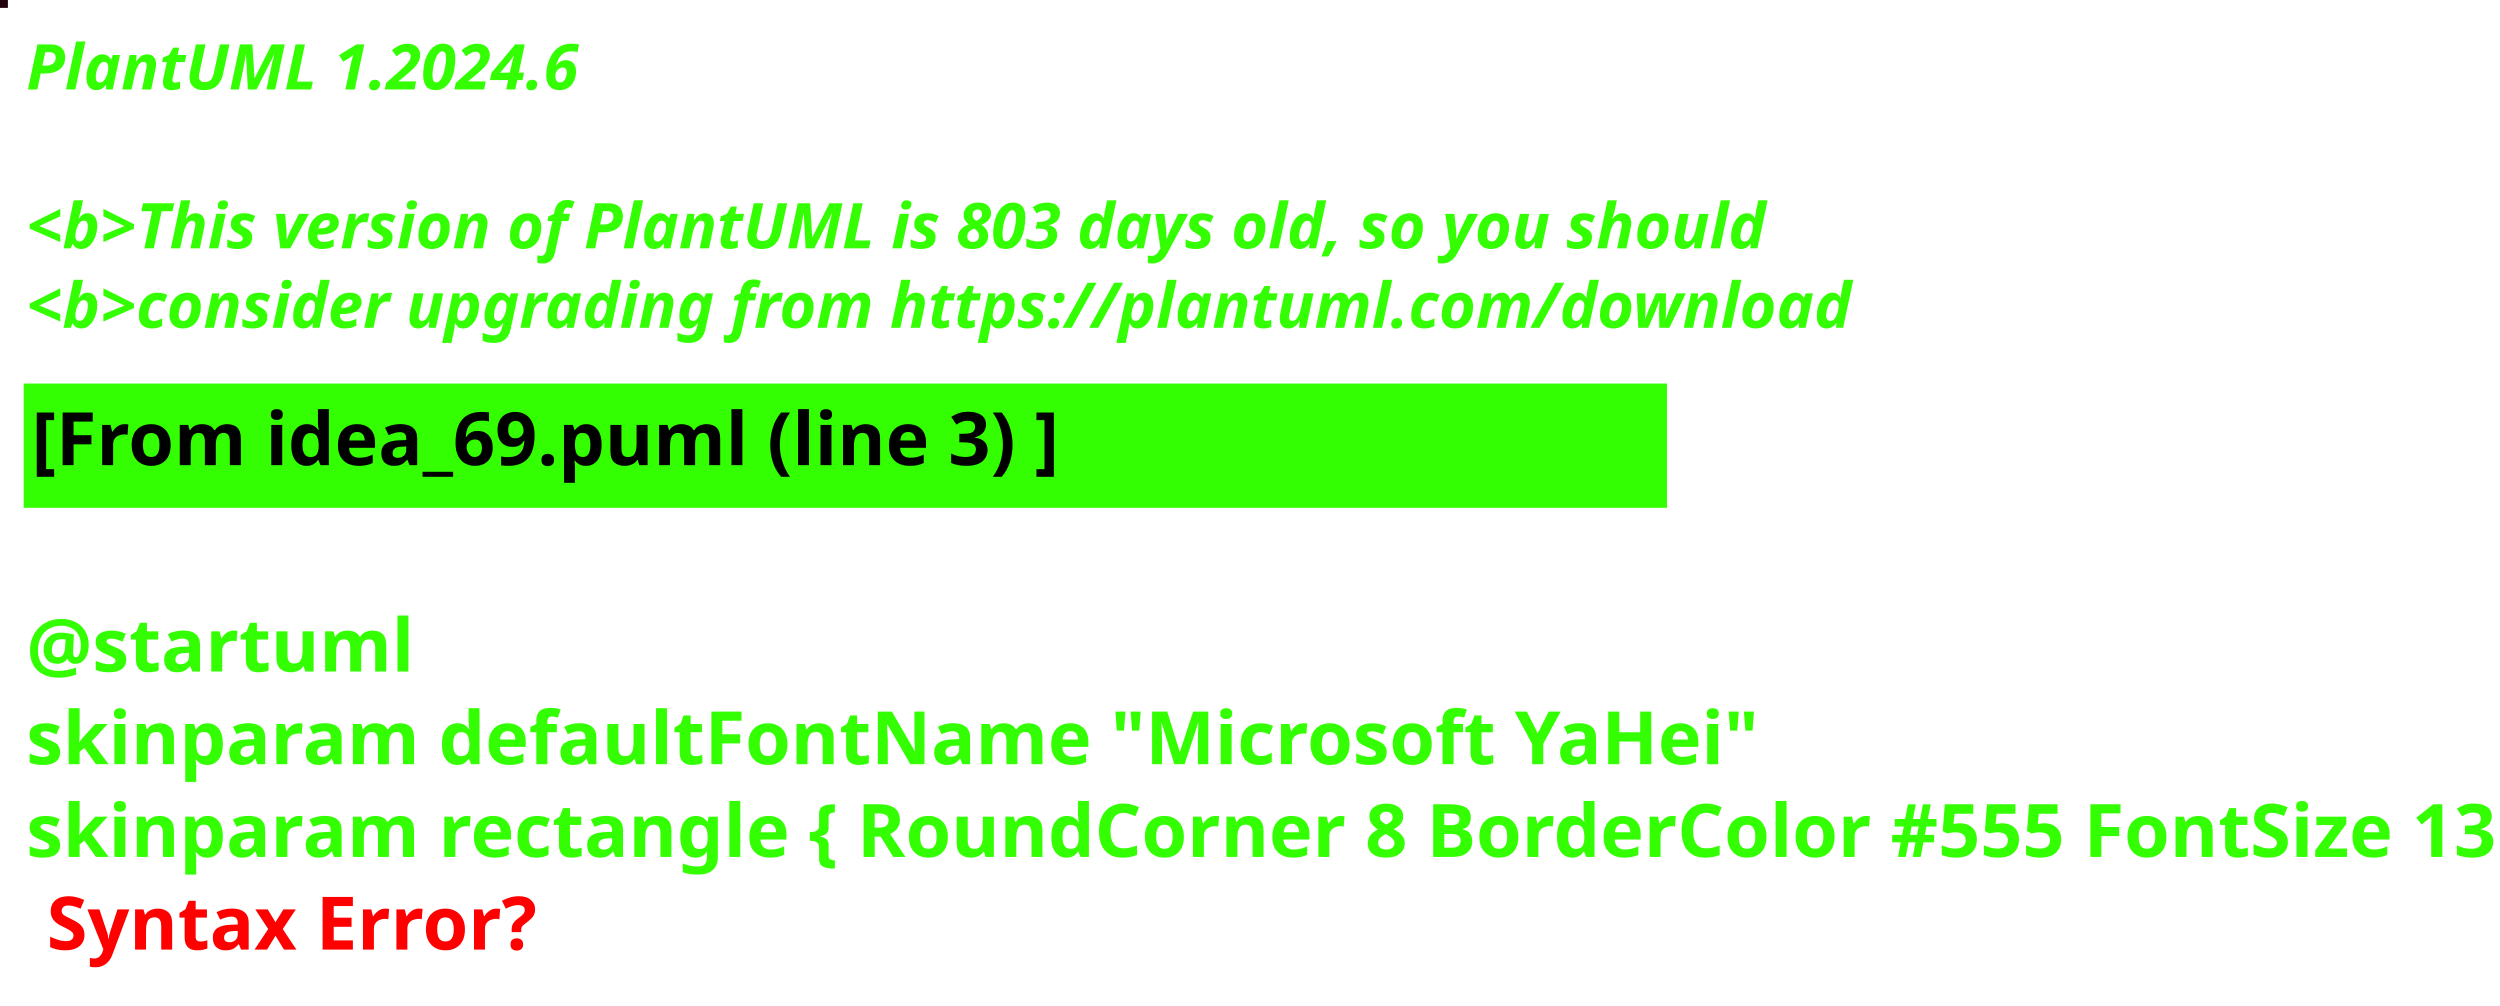
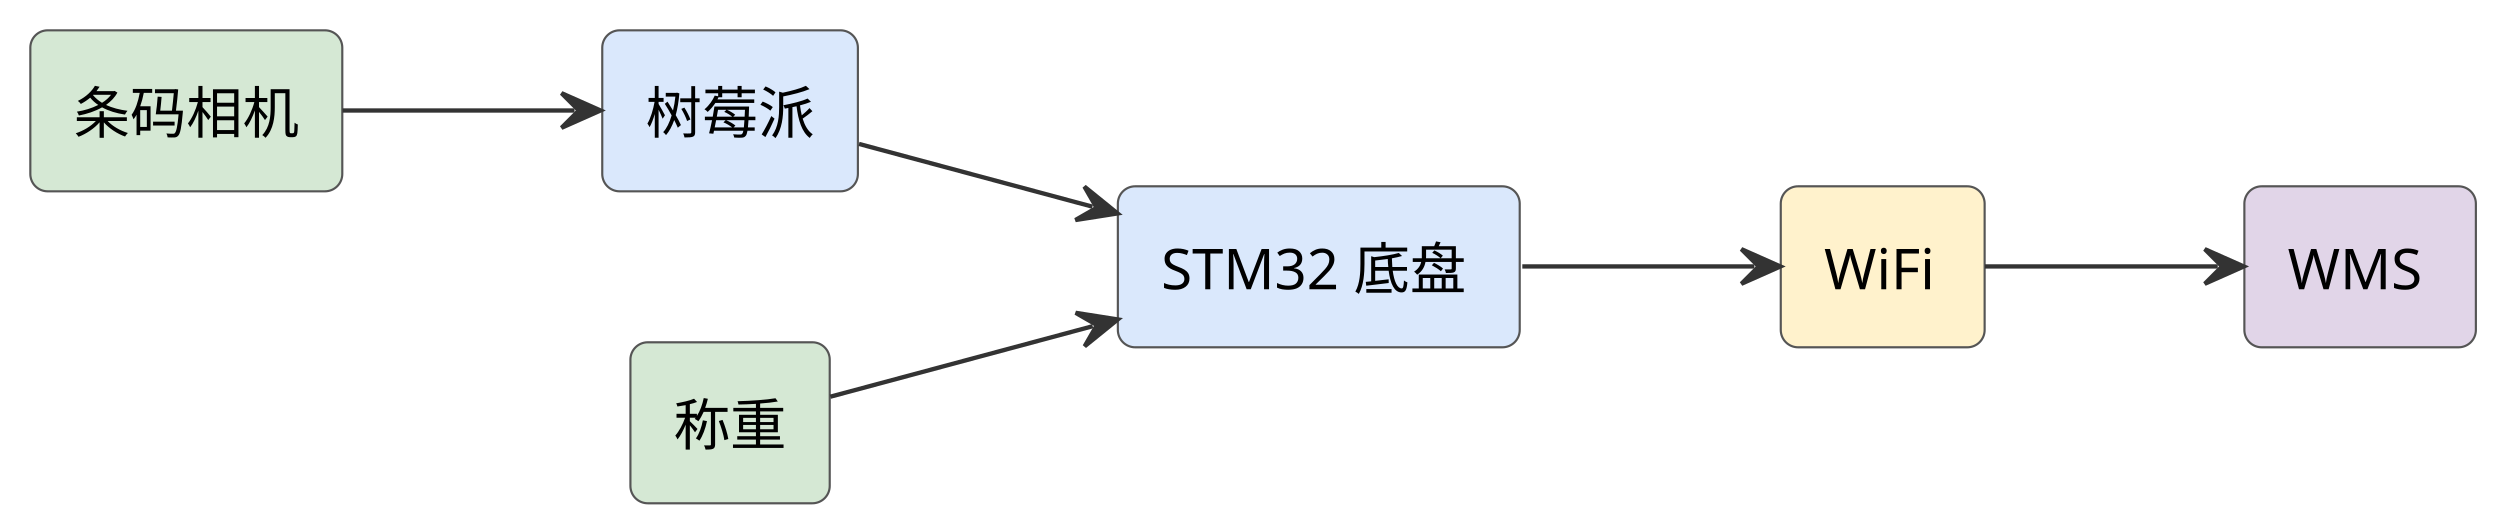
- <svg xmlns="http://www.w3.org/2000/svg" contentStyleType="text/css" height="191px" preserveAspectRatio="none" style="width:475px;height:191px;background:#000000;" version="1.1" viewBox="0 0 475 191" width="475px" zoomAndPan="magnify">
+ <svg xmlns="http://www.w3.org/2000/svg" contentStyleType="text/css" height="122px" preserveAspectRatio="none" style="width:577px;height:122px;background:#FFFFFF;" version="1.1" viewBox="0 0 577 122" width="577px" zoomAndPan="magnify">
  <defs />
  <g>
-     <rect fill="#24030E" height="1" style="stroke:#24030E;stroke-width:1.0;" width="1" x="0" y="0" />
-     <text fill="#33FF02" font-family="sans-serif" font-size="12" font-style="italic" font-weight="bold" lengthAdjust="spacing" textLength="105.375" x="5" y="17">PlantUML 1.2024.6</text>
-     <text fill="#33FF02" font-family="sans-serif" font-size="12" font-style="italic" font-weight="bold" lengthAdjust="spacing" textLength="3.334" x="5" y="32.094"> </text>
-     <text fill="#33FF02" font-family="sans-serif" font-size="12" font-style="italic" font-weight="bold" lengthAdjust="spacing" textLength="342.07" x="5" y="47.188">&lt;b&gt;This version of PlantUML is 803 days old, so you should</text>
-     <text fill="#33FF02" font-family="sans-serif" font-size="12" font-style="italic" font-weight="bold" lengthAdjust="spacing" textLength="344.01" x="5" y="62.281">&lt;b&gt;consider upgrading from https://plantuml.com/download</text>
-     <rect fill="#33FF02" height="22.609" style="stroke:#33FF02;stroke-width:1.0;" width="311.227" x="5" y="73.375" />
-     <text fill="#000000" font-family="sans-serif" font-size="14" font-weight="bold" lengthAdjust="spacing" textLength="189.814" x="6" y="88.375">[From idea_69.puml (line 3) ]</text>
-     <text fill="#33FF02" font-family="sans-serif" font-size="14" font-weight="bold" lengthAdjust="spacing" textLength="3.89" x="5" y="109.984"> </text>
-     <text fill="#33FF02" font-family="sans-serif" font-size="14" font-weight="bold" lengthAdjust="spacing" textLength="68.886" x="5" y="127.594">@startuml</text>
-     <text fill="#33FF02" font-family="sans-serif" font-size="14" font-weight="bold" lengthAdjust="spacing" textLength="311.227" x="5" y="145.203">skinparam defaultFontName "Microsoft YaHei"</text>
-     <text fill="#33FF02" font-family="sans-serif" font-size="14" font-weight="bold" lengthAdjust="spacing" text-decoration="wavy underline" textLength="463.682" x="5" y="162.812">skinparam rectangle { RoundCorner 8 BorderColor #555 FontSize 13 }</text>
-     <text fill="#FF0000" font-family="sans-serif" font-size="14" font-weight="bold" lengthAdjust="spacing" textLength="92.586" x="8.89" y="180.422">Syntax Error?</text>
+     <g id="elem_cam">
+       <rect fill="#D5E8D4" height="37.158" rx="4" ry="4" style="stroke:#555555;stroke-width:0.5;" width="72" x="7" y="7" />
+       <text fill="#000000" font-family="Microsoft YaHei" font-size="13" lengthAdjust="spacing" textLength="52" x="17" y="30.755">条码相机</text>
+     </g>
+     <g id="elem_pi">
+       <rect fill="#DAE8FC" height="37.158" rx="4" ry="4" style="stroke:#555555;stroke-width:0.5;" width="59" x="139" y="7" />
+       <text fill="#000000" font-family="Microsoft YaHei" font-size="13" lengthAdjust="spacing" textLength="39" x="149" y="30.755">树莓派</text>
+     </g>
+     <g id="elem_stm">
+       <rect fill="#DAE8FC" height="37.158" rx="4" ry="4" style="stroke:#555555;stroke-width:0.5;" width="92.751" x="258" y="43" />
+       <text fill="#000000" font-family="Microsoft YaHei" font-size="13" lengthAdjust="spacing" textLength="72.751" x="268" y="66.755">STM32 底盘</text>
+     </g>
+     <g id="elem_w">
+       <rect fill="#D5E8D4" height="37.158" rx="4" ry="4" style="stroke:#555555;stroke-width:0.5;" width="46" x="145.5" y="79" />
+       <text fill="#000000" font-family="Microsoft YaHei" font-size="13" lengthAdjust="spacing" textLength="26" x="155.5" y="102.755">称重</text>
+     </g>
+     <g id="elem_net">
+       <rect fill="#FFF2CC" height="37.158" rx="4" ry="4" style="stroke:#555555;stroke-width:0.5;" width="47.054" x="411" y="43" />
+       <text fill="#000000" font-family="Microsoft YaHei" font-size="13" lengthAdjust="spacing" textLength="27.054" x="421" y="66.755">WiFi</text>
+     </g>
+     <g id="elem_cloud">
+       <rect fill="#E1D5E8" height="37.158" rx="4" ry="4" style="stroke:#555555;stroke-width:0.5;" width="53.433" x="518" y="43" />
+       <text fill="#000000" font-family="Microsoft YaHei" font-size="13" lengthAdjust="spacing" textLength="33.433" x="528" y="66.755">WMS</text>
+     </g>
+     <g id="link_cam_pi">
+       <path d="M79.06,25.5 C97.89,25.5 114.81,25.5 132.6,25.5 " fill="none" id="cam-to-pi" style="stroke:#333333;stroke-width:1.0;" />
+       <polygon fill="#333333" points="138.6,25.5,129.6,21.5,133.6,25.5,129.6,29.5,138.6,25.5" style="stroke:#333333;stroke-width:1.0;" />
+     </g>
+     <g id="link_pi_stm">
+       <path d="M198.25,33.22 C215.63,37.89 232.376,42.393 252.136,47.703 " fill="none" id="pi-to-stm" style="stroke:#333333;stroke-width:1.0;" />
+       <polygon fill="#333333" points="257.93,49.26,250.276,43.061,253.101,47.962,248.2,50.787,257.93,49.26" style="stroke:#333333;stroke-width:1.0;" />
+     </g>
+     <g id="link_w_stm">
+       <path d="M191.63,91.56 C209.62,86.72 229.795,81.295 252.195,75.285 " fill="none" id="w-to-stm" style="stroke:#333333;stroke-width:1.0;" />
+       <polygon fill="#333333" points="257.99,73.73,248.261,72.199,253.161,75.026,250.334,79.926,257.99,73.73" style="stroke:#333333;stroke-width:1.0;" />
+     </g>
+     <g id="link_stm_net">
+       <path d="M351.35,61.5 C371.58,61.5 388.45,61.5 404.91,61.5 " fill="none" id="stm-to-net" style="stroke:#333333;stroke-width:1.0;" />
+       <polygon fill="#333333" points="410.91,61.5,401.91,57.5,405.91,61.5,401.91,65.5,410.91,61.5" style="stroke:#333333;stroke-width:1.0;" />
+     </g>
+     <g id="link_net_cloud">
+       <path d="M458.14,61.5 C475.58,61.5 493.71,61.5 511.86,61.5 " fill="none" id="net-to-cloud" style="stroke:#333333;stroke-width:1.0;" />
+       <polygon fill="#333333" points="517.86,61.5,508.86,57.5,512.86,61.5,508.86,65.5,517.86,61.5" style="stroke:#333333;stroke-width:1.0;" />
+     </g>
  </g>
</svg>
